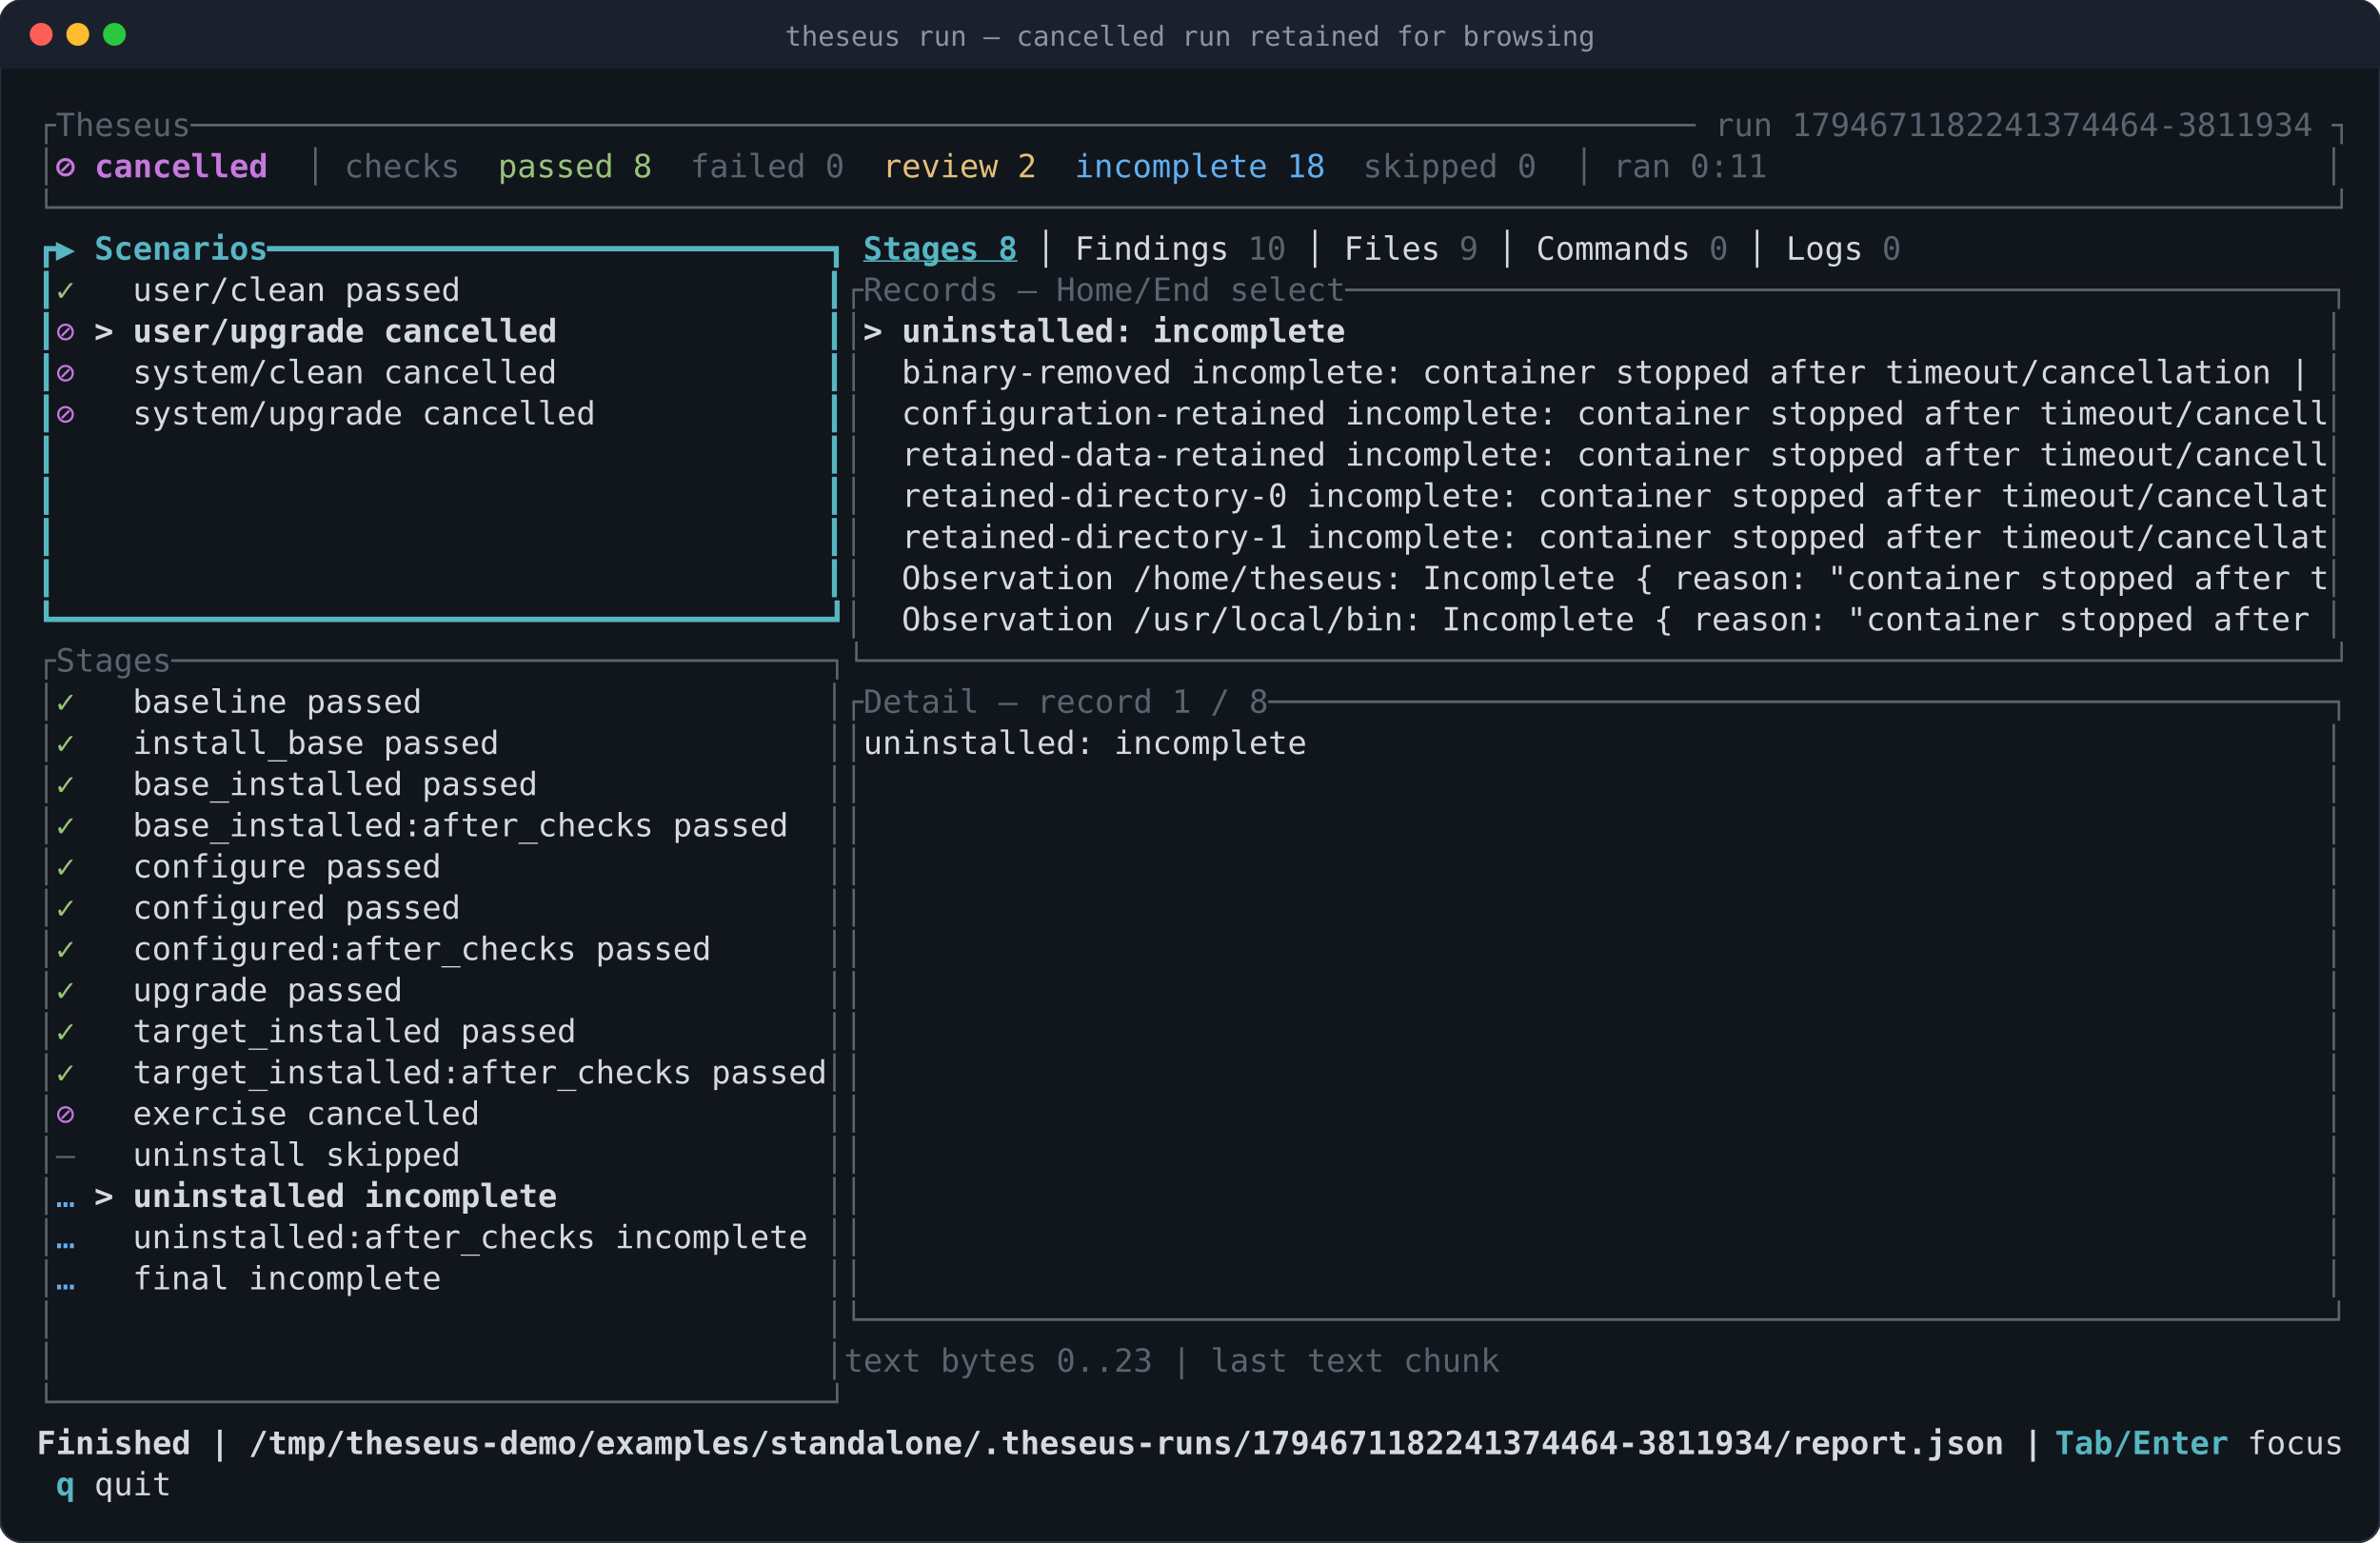
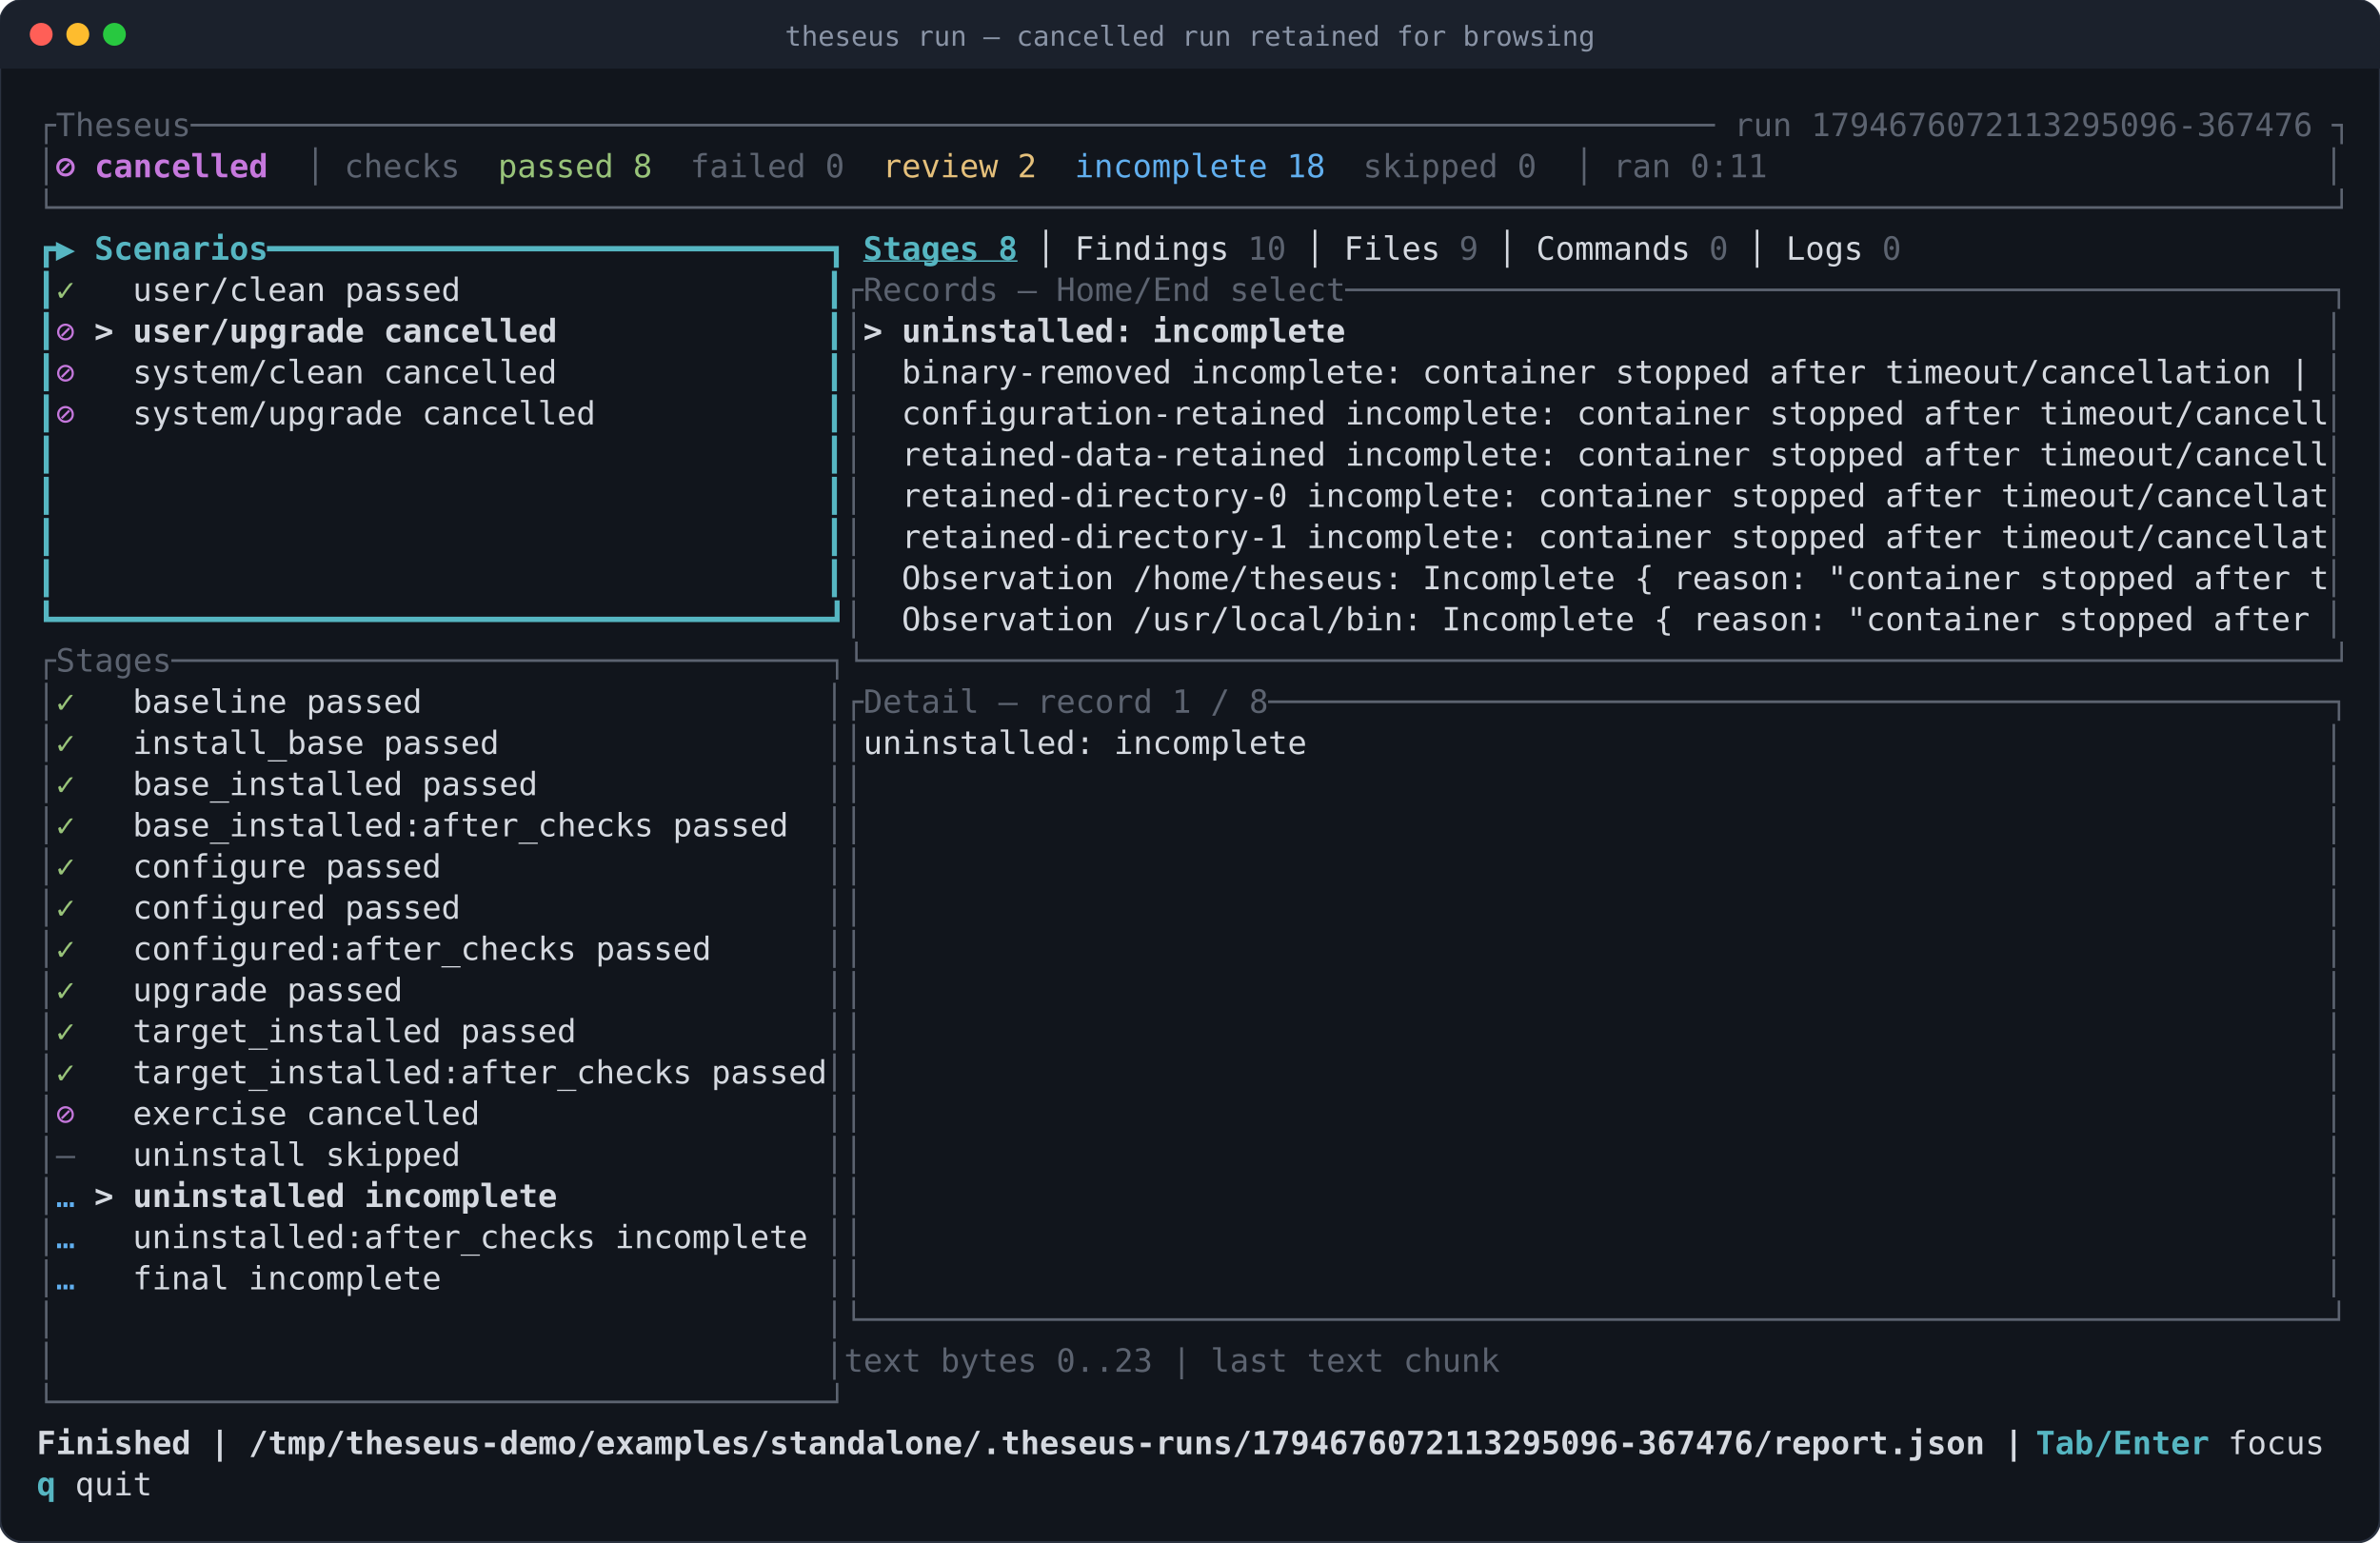
<svg xmlns="http://www.w3.org/2000/svg" width="1040" height="674" viewBox="0 0 1040 674" role="img" aria-label="theseus run — cancelled run retained for browsing">
  <style>text{font-family:ui-monospace, 'SFMono-Regular', 'DejaVu Sans Mono', Menlo, Consolas, 'Liberation Mono', monospace;font-size:14px;white-space:pre}.c0{fill:#5c6370}.c1{fill:#c678dd;font-weight:bold}.c2{fill:#98c379}.c3{fill:#e5c07b}.c4{fill:#61afef}.c5{fill:#56b6c2}.c6{fill:#56b6c2;font-weight:bold}.c7{fill:#56b6c2;font-weight:bold;text-decoration:underline}.c8{fill:#d5d9e0}.c9{fill:#c678dd}.c10{fill:#d5d9e0;font-weight:bold}</style>
  <rect width="1040" height="674" rx="10" fill="#11151c" stroke="#2b3240" />
  <path d="M0 10a10 10 0 0 1 10-10h1020a10 10 0 0 1 10 10v20H0z" fill="#1b212c" />
  <circle cx="18" cy="15" r="5" fill="#ff5f57" />
  <circle cx="34" cy="15" r="5" fill="#febc2e" />
  <circle cx="50" cy="15" r="5" fill="#28c840" />
  <text x="520" y="20" text-anchor="middle" style="font-size:12px;fill:#8a94a6">theseus run — cancelled run retained for browsing</text>
  <text y="59.5">
-     <tspan x="16" textLength="1008" class="c0">┌Theseus────────────────────────────────────────────────────────────────────────────── run 1794671182241374464-3811934 ┐</tspan>
+     <tspan x="16" textLength="1008" class="c0">┌Theseus─────────────────────────────────────────────────────────────────────────────── run 1794676072113295096-367476 ┐</tspan>
  </text>
  <text y="77.5">
    <tspan x="16" textLength="8.4" class="c0">│</tspan>
    <tspan x="24.4" textLength="92.4" class="c1">⊘ cancelled</tspan>
    <tspan x="133.6" textLength="67.2" class="c0">│ checks</tspan>
    <tspan x="217.6" textLength="67.2" class="c2">passed 8</tspan>
    <tspan x="301.6" textLength="67.2" class="c0">failed 0</tspan>
    <tspan x="385.6" textLength="67.2" class="c3">review 2</tspan>
    <tspan x="469.6" textLength="109.2" class="c4">incomplete 18</tspan>
    <tspan x="595.6" textLength="75.6" class="c0">skipped 0</tspan>
    <tspan x="688" textLength="84" class="c0">│ ran 0:11</tspan>
    <tspan x="1015.6" textLength="8.4" class="c0">│</tspan>
  </text>
  <text y="95.5">
    <tspan x="16" textLength="1008" class="c0">└──────────────────────────────────────────────────────────────────────────────────────────────────────────────────────┘</tspan>
  </text>
  <text y="113.5">
    <tspan x="16" textLength="8.4" class="c5">┏</tspan>
    <tspan x="24.4" textLength="92.4" class="c6">▶ Scenarios</tspan>
    <tspan x="116.8" textLength="252" class="c5">━━━━━━━━━━━━━━━━━━━━━━━━━━━━━┓</tspan>
    <tspan x="377.2" textLength="67.2" class="c7">Stages 8</tspan>
    <tspan x="452.8" textLength="84" class="c8">│ Findings</tspan>
    <tspan x="545.2" textLength="16.8" class="c0">10</tspan>
    <tspan x="570.4" textLength="58.8" class="c8">│ Files</tspan>
    <tspan x="637.6" textLength="8.4" class="c0">9</tspan>
    <tspan x="654.4" textLength="84" class="c8">│ Commands</tspan>
    <tspan x="746.8" textLength="8.4" class="c0">0</tspan>
    <tspan x="763.6" textLength="50.4" class="c8">│ Logs</tspan>
    <tspan x="822.4" textLength="8.4" class="c0">0</tspan>
  </text>
  <text y="131.5">
    <tspan x="16" textLength="8.4" class="c5">┃</tspan>
    <tspan x="24.4" textLength="8.4" class="c2">✓</tspan>
    <tspan x="58" textLength="142.8" class="c8">user/clean passed</tspan>
    <tspan x="360.4" textLength="8.4" class="c5">┃</tspan>
    <tspan x="368.8" textLength="655.2" class="c0">┌Records — Home/End select───────────────────────────────────────────────────┐</tspan>
  </text>
  <text y="149.5">
    <tspan x="16" textLength="8.4" class="c5">┃</tspan>
    <tspan x="24.4" textLength="8.4" class="c9">⊘</tspan>
    <tspan x="41.2" textLength="201.6" class="c10">&gt; user/upgrade cancelled</tspan>
    <tspan x="360.4" textLength="8.4" class="c5">┃</tspan>
    <tspan x="368.8" textLength="8.4" class="c0">│</tspan>
    <tspan x="377.2" textLength="210" class="c10">&gt; uninstalled: incomplete</tspan>
    <tspan x="1015.6" textLength="8.4" class="c0">│</tspan>
  </text>
  <text y="167.5">
    <tspan x="16" textLength="8.4" class="c5">┃</tspan>
    <tspan x="24.4" textLength="8.4" class="c9">⊘</tspan>
    <tspan x="58" textLength="184.8" class="c8">system/clean cancelled</tspan>
    <tspan x="360.4" textLength="8.4" class="c5">┃</tspan>
    <tspan x="368.8" textLength="8.4" class="c0">│</tspan>
    <tspan x="394" textLength="613.2" class="c8">binary-removed incomplete: container stopped after timeout/cancellation |</tspan>
    <tspan x="1015.6" textLength="8.4" class="c0">│</tspan>
  </text>
  <text y="185.5">
    <tspan x="16" textLength="8.4" class="c5">┃</tspan>
    <tspan x="24.4" textLength="8.4" class="c9">⊘</tspan>
    <tspan x="58" textLength="201.6" class="c8">system/upgrade cancelled</tspan>
    <tspan x="360.4" textLength="8.4" class="c5">┃</tspan>
    <tspan x="368.8" textLength="8.4" class="c0">│</tspan>
    <tspan x="394" textLength="621.6" class="c8">configuration-retained incomplete: container stopped after timeout/cancell</tspan>
    <tspan x="1015.6" textLength="8.4" class="c0">│</tspan>
  </text>
  <text y="203.5">
    <tspan x="16" textLength="8.4" class="c5">┃</tspan>
    <tspan x="360.4" textLength="8.4" class="c5">┃</tspan>
    <tspan x="368.8" textLength="8.4" class="c0">│</tspan>
    <tspan x="394" textLength="621.6" class="c8">retained-data-retained incomplete: container stopped after timeout/cancell</tspan>
    <tspan x="1015.6" textLength="8.4" class="c0">│</tspan>
  </text>
  <text y="221.5">
    <tspan x="16" textLength="8.4" class="c5">┃</tspan>
    <tspan x="360.4" textLength="8.4" class="c5">┃</tspan>
    <tspan x="368.8" textLength="8.4" class="c0">│</tspan>
    <tspan x="394" textLength="621.6" class="c8">retained-directory-0 incomplete: container stopped after timeout/cancellat</tspan>
    <tspan x="1015.6" textLength="8.4" class="c0">│</tspan>
  </text>
  <text y="239.5">
    <tspan x="16" textLength="8.4" class="c5">┃</tspan>
    <tspan x="360.4" textLength="8.4" class="c5">┃</tspan>
    <tspan x="368.8" textLength="8.4" class="c0">│</tspan>
    <tspan x="394" textLength="621.6" class="c8">retained-directory-1 incomplete: container stopped after timeout/cancellat</tspan>
    <tspan x="1015.6" textLength="8.4" class="c0">│</tspan>
  </text>
  <text y="257.5">
    <tspan x="16" textLength="8.4" class="c5">┃</tspan>
    <tspan x="360.4" textLength="8.4" class="c5">┃</tspan>
    <tspan x="368.8" textLength="8.4" class="c0">│</tspan>
    <tspan x="394" textLength="621.6" class="c8">Observation /home/theseus: Incomplete { reason: "container stopped after t</tspan>
    <tspan x="1015.6" textLength="8.4" class="c0">│</tspan>
  </text>
  <text y="275.5">
    <tspan x="16" textLength="352.8" class="c5">┗━━━━━━━━━━━━━━━━━━━━━━━━━━━━━━━━━━━━━━━━┛</tspan>
    <tspan x="368.8" textLength="8.4" class="c0">│</tspan>
    <tspan x="394" textLength="613.2" class="c8">Observation /usr/local/bin: Incomplete { reason: "container stopped after</tspan>
    <tspan x="1015.6" textLength="8.4" class="c0">│</tspan>
  </text>
  <text y="293.5">
    <tspan x="16" textLength="1008" class="c0">┌Stages──────────────────────────────────┐└────────────────────────────────────────────────────────────────────────────┘</tspan>
  </text>
  <text y="311.5">
    <tspan x="16" textLength="8.4" class="c0">│</tspan>
    <tspan x="24.4" textLength="8.4" class="c2">✓</tspan>
    <tspan x="58" textLength="126" class="c8">baseline passed</tspan>
    <tspan x="360.4" textLength="663.6" class="c0">│┌Detail — record 1 / 8───────────────────────────────────────────────────────┐</tspan>
  </text>
  <text y="329.5">
    <tspan x="16" textLength="8.4" class="c0">│</tspan>
    <tspan x="24.4" textLength="8.4" class="c2">✓</tspan>
    <tspan x="58" textLength="159.6" class="c8">install_base passed</tspan>
    <tspan x="360.4" textLength="16.8" class="c0">││</tspan>
    <tspan x="377.2" textLength="193.2" class="c8">uninstalled: incomplete</tspan>
    <tspan x="1015.6" textLength="8.4" class="c0">│</tspan>
  </text>
  <text y="347.5">
    <tspan x="16" textLength="8.4" class="c0">│</tspan>
    <tspan x="24.4" textLength="8.4" class="c2">✓</tspan>
    <tspan x="58" textLength="176.4" class="c8">base_installed passed</tspan>
    <tspan x="360.4" textLength="16.8" class="c0">││</tspan>
    <tspan x="1015.6" textLength="8.4" class="c0">│</tspan>
  </text>
  <text y="365.5">
    <tspan x="16" textLength="8.4" class="c0">│</tspan>
    <tspan x="24.4" textLength="8.4" class="c2">✓</tspan>
    <tspan x="58" textLength="285.6" class="c8">base_installed:after_checks passed</tspan>
    <tspan x="360.4" textLength="16.8" class="c0">││</tspan>
    <tspan x="1015.6" textLength="8.4" class="c0">│</tspan>
  </text>
  <text y="383.5">
    <tspan x="16" textLength="8.4" class="c0">│</tspan>
    <tspan x="24.4" textLength="8.4" class="c2">✓</tspan>
    <tspan x="58" textLength="134.4" class="c8">configure passed</tspan>
    <tspan x="360.4" textLength="16.8" class="c0">││</tspan>
    <tspan x="1015.6" textLength="8.4" class="c0">│</tspan>
  </text>
  <text y="401.5">
    <tspan x="16" textLength="8.4" class="c0">│</tspan>
    <tspan x="24.4" textLength="8.4" class="c2">✓</tspan>
    <tspan x="58" textLength="142.8" class="c8">configured passed</tspan>
    <tspan x="360.4" textLength="16.8" class="c0">││</tspan>
    <tspan x="1015.6" textLength="8.4" class="c0">│</tspan>
  </text>
  <text y="419.5">
    <tspan x="16" textLength="8.4" class="c0">│</tspan>
    <tspan x="24.4" textLength="8.4" class="c2">✓</tspan>
    <tspan x="58" textLength="252" class="c8">configured:after_checks passed</tspan>
    <tspan x="360.4" textLength="16.8" class="c0">││</tspan>
    <tspan x="1015.6" textLength="8.4" class="c0">│</tspan>
  </text>
  <text y="437.5">
    <tspan x="16" textLength="8.4" class="c0">│</tspan>
    <tspan x="24.4" textLength="8.4" class="c2">✓</tspan>
    <tspan x="58" textLength="117.6" class="c8">upgrade passed</tspan>
    <tspan x="360.4" textLength="16.8" class="c0">││</tspan>
    <tspan x="1015.6" textLength="8.4" class="c0">│</tspan>
  </text>
  <text y="455.5">
    <tspan x="16" textLength="8.4" class="c0">│</tspan>
    <tspan x="24.4" textLength="8.4" class="c2">✓</tspan>
    <tspan x="58" textLength="193.2" class="c8">target_installed passed</tspan>
    <tspan x="360.4" textLength="16.8" class="c0">││</tspan>
    <tspan x="1015.6" textLength="8.4" class="c0">│</tspan>
  </text>
  <text y="473.5">
    <tspan x="16" textLength="8.4" class="c0">│</tspan>
    <tspan x="24.4" textLength="8.4" class="c2">✓</tspan>
    <tspan x="58" textLength="302.4" class="c8">target_installed:after_checks passed</tspan>
    <tspan x="360.4" textLength="16.8" class="c0">││</tspan>
    <tspan x="1015.6" textLength="8.4" class="c0">│</tspan>
  </text>
  <text y="491.5">
    <tspan x="16" textLength="8.4" class="c0">│</tspan>
    <tspan x="24.4" textLength="8.4" class="c9">⊘</tspan>
    <tspan x="58" textLength="151.2" class="c8">exercise cancelled</tspan>
    <tspan x="360.4" textLength="16.8" class="c0">││</tspan>
    <tspan x="1015.6" textLength="8.4" class="c0">│</tspan>
  </text>
  <text y="509.5">
    <tspan x="16" textLength="16.8" class="c0">│–</tspan>
    <tspan x="58" textLength="142.8" class="c8">uninstall skipped</tspan>
    <tspan x="360.4" textLength="16.8" class="c0">││</tspan>
    <tspan x="1015.6" textLength="8.4" class="c0">│</tspan>
  </text>
  <text y="527.5">
    <tspan x="16" textLength="8.4" class="c0">│</tspan>
    <tspan x="24.4" textLength="8.4" class="c4">…</tspan>
    <tspan x="41.2" textLength="201.6" class="c10">&gt; uninstalled incomplete</tspan>
    <tspan x="360.4" textLength="16.8" class="c0">││</tspan>
    <tspan x="1015.6" textLength="8.4" class="c0">│</tspan>
  </text>
  <text y="545.5">
    <tspan x="16" textLength="8.4" class="c0">│</tspan>
    <tspan x="24.4" textLength="8.4" class="c4">…</tspan>
    <tspan x="58" textLength="294" class="c8">uninstalled:after_checks incomplete</tspan>
    <tspan x="360.4" textLength="16.8" class="c0">││</tspan>
    <tspan x="1015.6" textLength="8.4" class="c0">│</tspan>
  </text>
  <text y="563.5">
    <tspan x="16" textLength="8.4" class="c0">│</tspan>
    <tspan x="24.4" textLength="8.4" class="c4">…</tspan>
    <tspan x="58" textLength="134.4" class="c8">final incomplete</tspan>
    <tspan x="360.4" textLength="16.8" class="c0">││</tspan>
    <tspan x="1015.6" textLength="8.4" class="c0">│</tspan>
  </text>
  <text y="581.5">
    <tspan x="16" textLength="8.4" class="c0">│</tspan>
    <tspan x="360.4" textLength="663.6" class="c0">│└────────────────────────────────────────────────────────────────────────────┘</tspan>
  </text>
  <text y="599.5">
    <tspan x="16" textLength="8.4" class="c0">│</tspan>
    <tspan x="360.4" textLength="294" class="c0">│text bytes 0..23 | last text chunk</tspan>
  </text>
  <text y="617.5">
    <tspan x="16" textLength="352.8" class="c0">└────────────────────────────────────────┘</tspan>
  </text>
  <text y="635.5">
-     <tspan x="16" textLength="873.6" class="c10">Finished | /tmp/theseus-demo/examples/standalone/.theseus-runs/1794671182241374464-3811934/report.json |</tspan>
-     <tspan x="898" textLength="75.6" class="c6">Tab/Enter</tspan>
-     <tspan x="982" textLength="42" class="c8">focus</tspan>
+     <tspan x="16" textLength="865.2" class="c10">Finished | /tmp/theseus-demo/examples/standalone/.theseus-runs/1794676072113295096-367476/report.json |</tspan>
+     <tspan x="889.6" textLength="75.6" class="c6">Tab/Enter</tspan>
+     <tspan x="973.6" textLength="42" class="c8">focus</tspan>
  </text>
  <text y="653.5">
-     <tspan x="24.4" textLength="8.4" class="c6">q</tspan>
-     <tspan x="41.2" textLength="33.6" class="c8">quit</tspan>
+     <tspan x="16" textLength="8.4" class="c6">q</tspan>
+     <tspan x="32.8" textLength="33.6" class="c8">quit</tspan>
  </text>
</svg>
